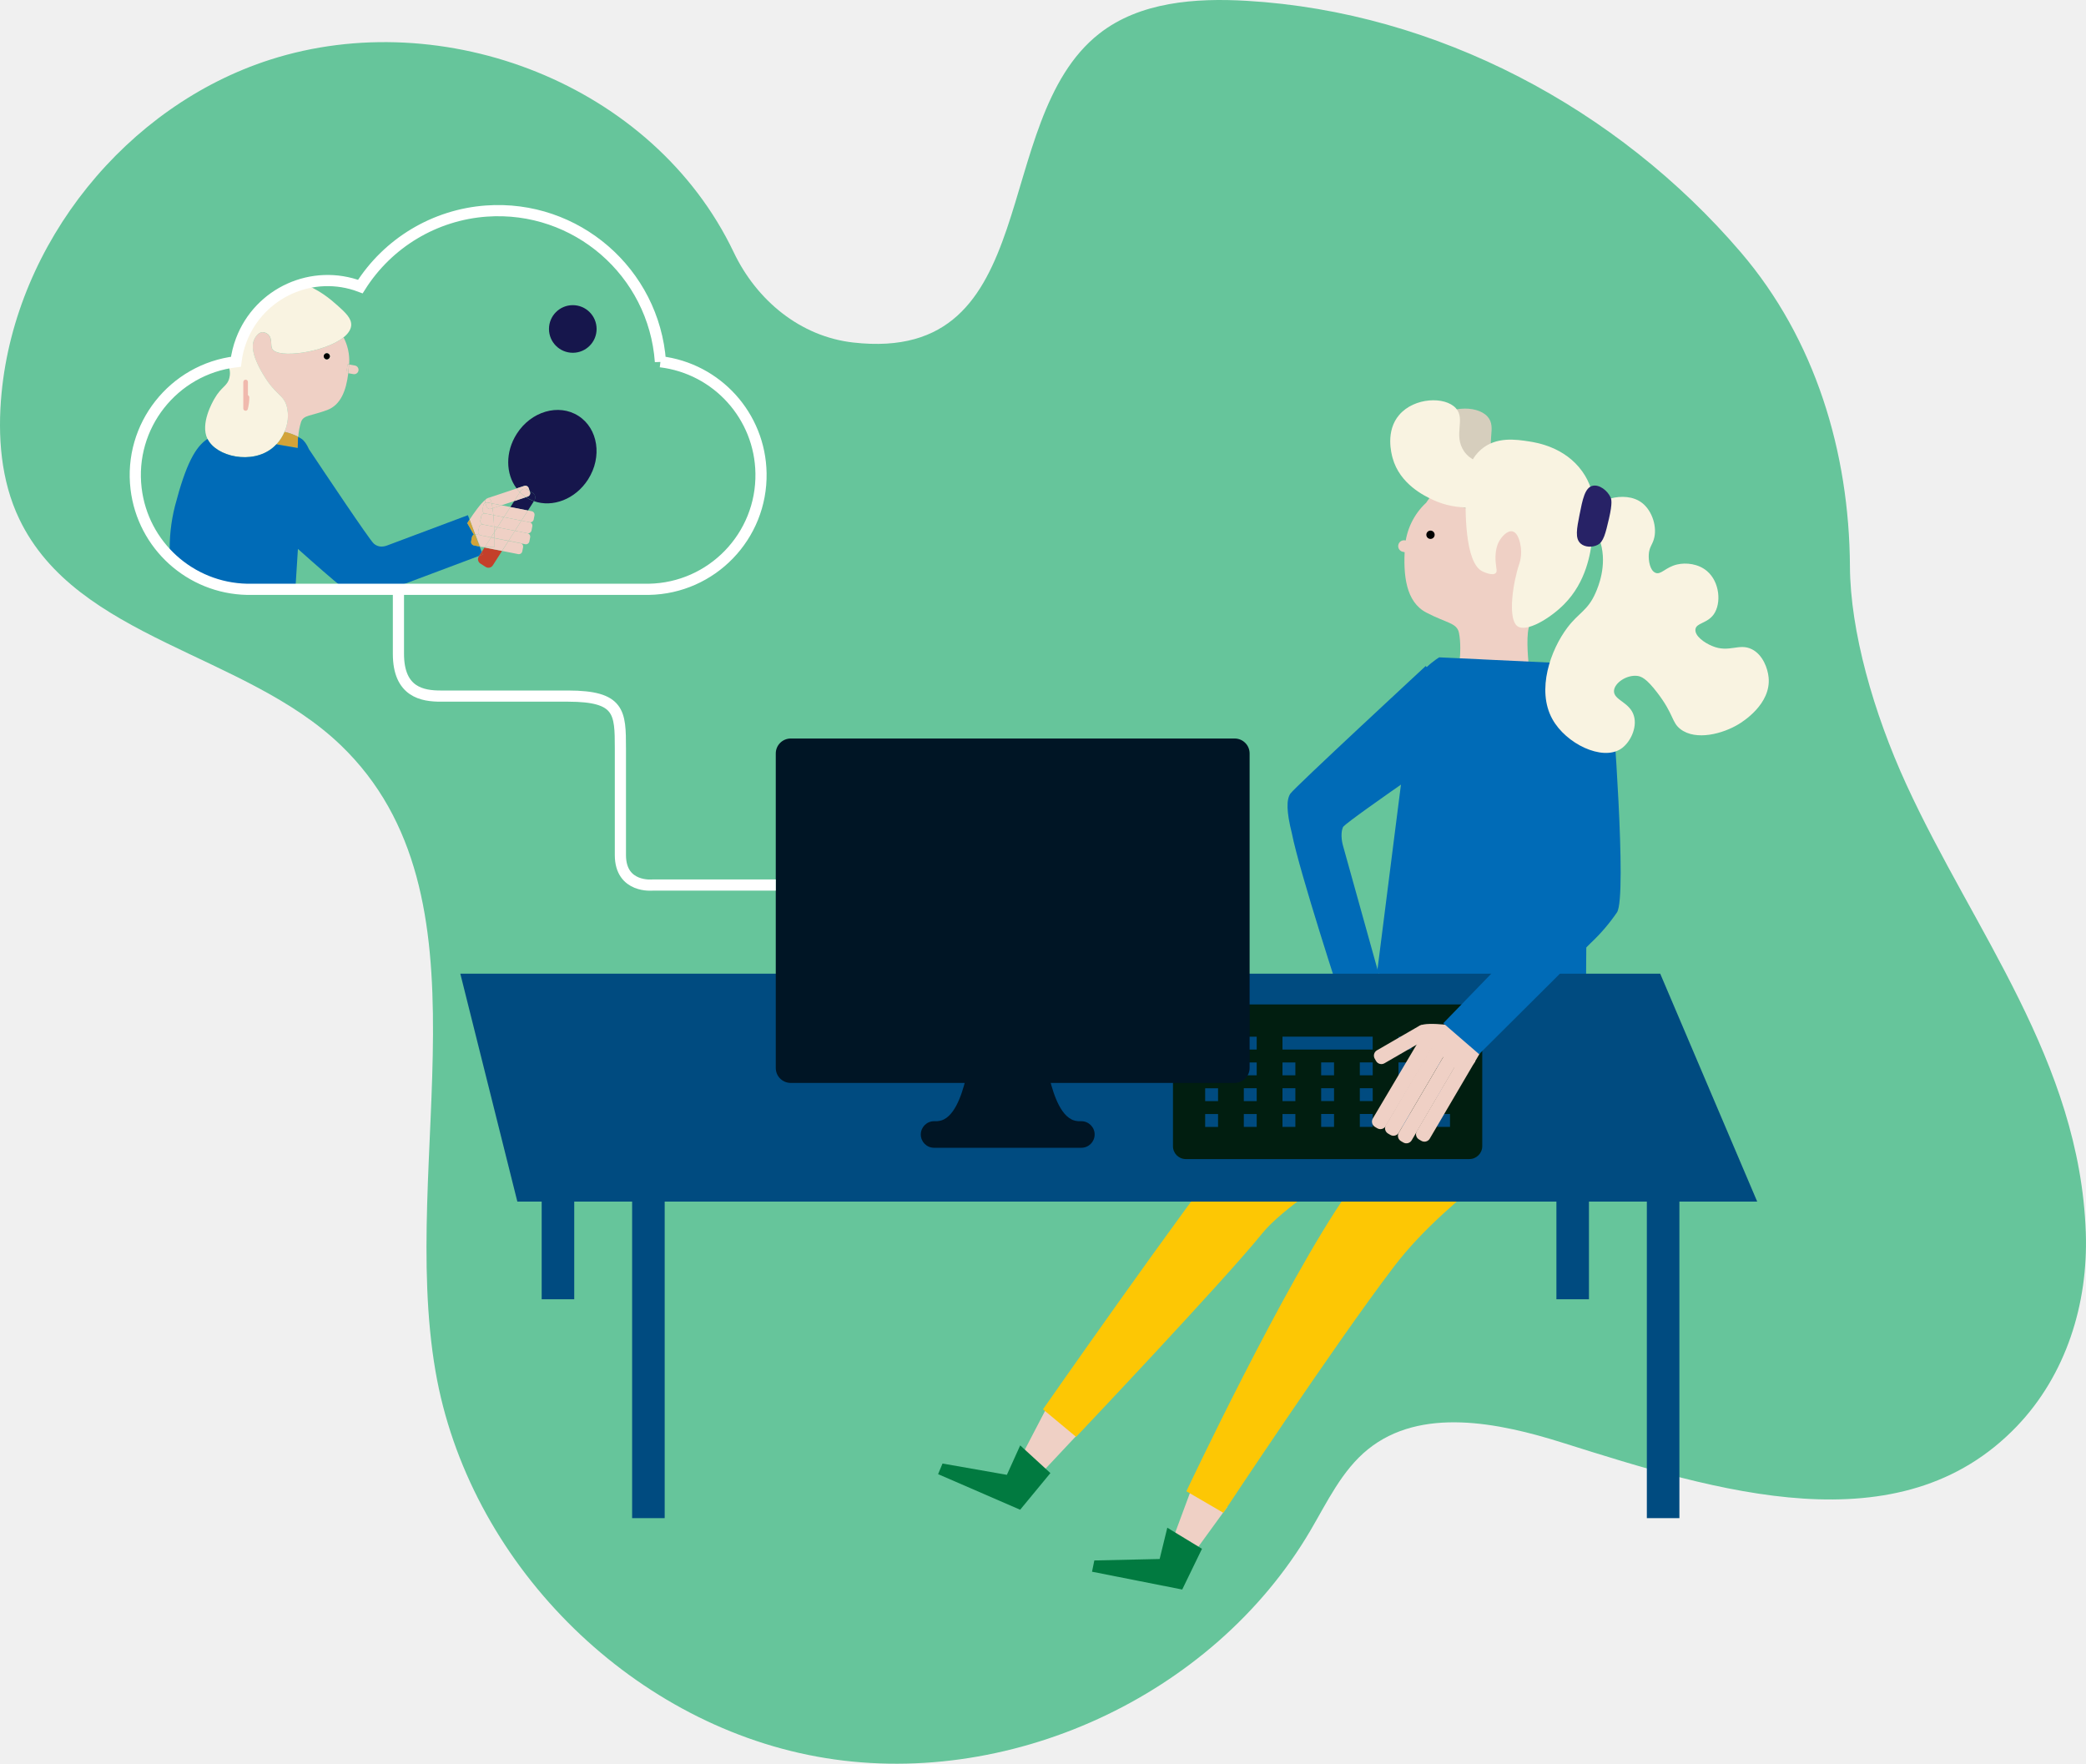
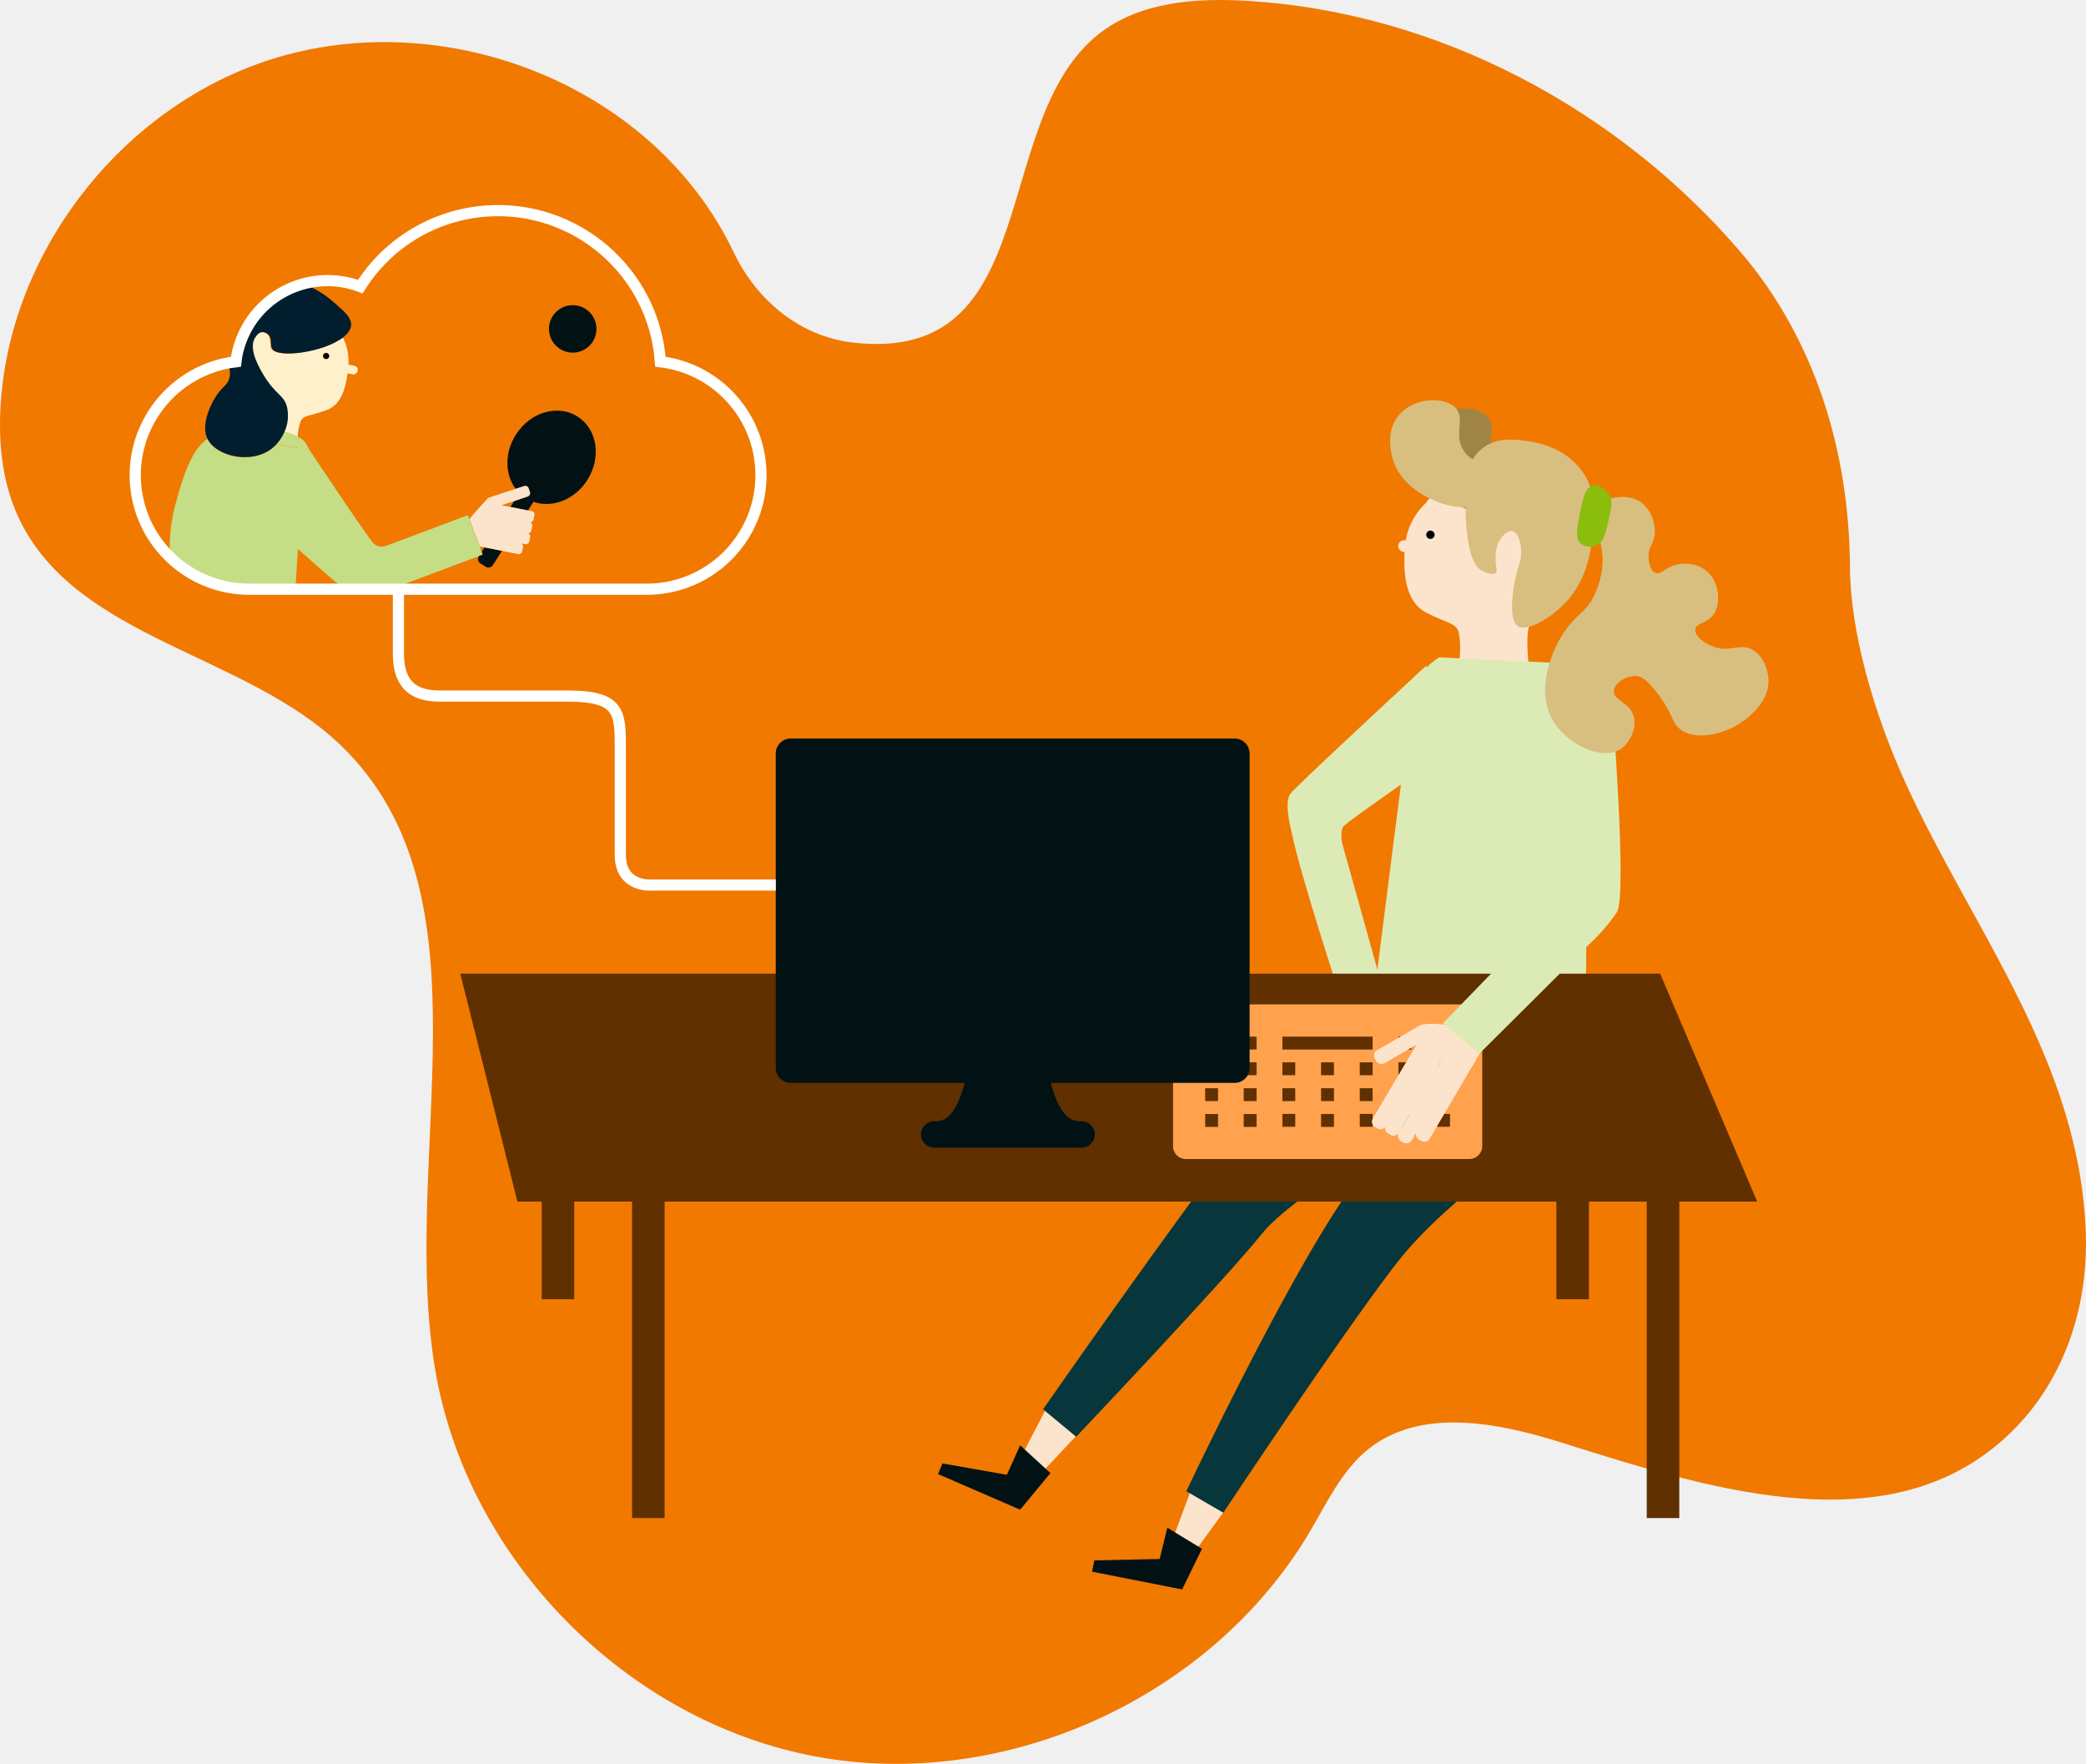
- <svg xmlns="http://www.w3.org/2000/svg" id="Layer_2" data-name="Layer 2" viewBox="0 0 1493.7 1262.87">
+ <svg xmlns="http://www.w3.org/2000/svg" id="Layer_2" viewBox="0 0 1493.75 1263">
  <defs>
-     <style>
-       .cls-1, .cls-2 {
-         fill: none;
-       }
- 
-       .cls-3 {
-         fill: #017a40;
-       }
- 
-       .cls-2 {
-         stroke: #fff;
-         stroke-miterlimit: 10;
-         stroke-width: 8px;
-       }
- 
-       .cls-4 {
-         fill: #f9f3e1;
-       }
- 
-       .cls-5 {
-         fill: #004b80;
-       }
- 
-       .cls-6 {
-         fill: #006bb7;
-       }
- 
-       .cls-7 {
-         fill: #fdc704;
-       }
- 
-       .cls-8 {
-         fill: #f0b9ad;
-       }
- 
-       .cls-9 {
-         fill: #272266;
-       }
- 
-       .cls-10 {
-         fill: #011e10;
-       }
- 
-       .cls-11 {
-         fill: #16164c;
-       }
- 
-       .cls-12 {
-         fill: #efd0c5;
-       }
- 
-       .cls-13 {
-         fill: #d6cebd;
-       }
- 
-       .cls-14 {
-         fill: #001525;
-       }
- 
-       .cls-15 {
-         fill: #c43f2a;
-       }
- 
-       .cls-16 {
-         fill: #d3a339;
-       }
- 
-       .cls-17 {
-         fill: #66c59b;
-       }
-     </style>
+     <style>.cls-1,.cls-2{fill:none;}.cls-3{fill:#001e2d;}.cls-2{stroke:#fff;stroke-miterlimit:10;stroke-width:8px;}.cls-4{fill:#d8bf80;}.cls-5{fill:#a08447;}.cls-6{fill:#fce4cc;}.cls-7{fill:#ffa14d;}.cls-8{fill:#dcebb6;}.cls-9{fill:#fff0cc;}.cls-10{fill:#f17900;}.cls-11{fill:#07373c;}.cls-12{fill:#c5de86;}.cls-13{fill:#603000;}.cls-14{fill:#8bbd0d;}.cls-15{fill:#021214;}</style>
  </defs>
-   <g id="Layer_1-2" data-name="Layer 1">
-     <g>
-       <path class="cls-17" d="M1324.67,405.62c-.47-81.97-24.86-162.72-78.18-225C1158.2,77.48,1028.82,8.61,892.9.6c-36.93-2.18-76.8.7-105.88,23.57-79.42,62.49-38.18,236.77-176.1,221.08-37.91-4.3-69.11-30.17-85.54-64.62C467.8,59.98,317.48,2.95,193.47,42.72,90.39,75.78,11.44,173.84,1.11,281.58c-2.92,30.57-.55,62.41,12.71,90.08,41.19,85.98,161.36,95.86,230.12,161.86,112.12,107.61,41.56,295.04,67.88,448.19,23.35,135.87,137.59,251.3,273.2,276.07,135.62,24.79,283.28-42.79,353.17-161.63,12.16-20.66,22.66-43.29,41.32-58.38,37.88-30.55,93.39-19.28,139.8-4.61,109.42,34.52,240.99,75.81,324.96-12,35.17-36.79,51.08-87.72,49.29-138.6-4.34-122.71-80.26-215.74-128.49-320.83-23.63-51.47-40.14-109.93-40.41-156.12" />
-       <polygon class="cls-12" points="878.86 1078.89 854.57 1112.35 840.83 1099.28 855.18 1060.59 878.86 1078.89" />
-       <polygon class="cls-3" points="860.69 1108.98 846.54 1138.15 781.96 1125.39 783.6 1117.32 830.37 1116.29 835.86 1093.88 860.69 1108.98" />
-       <polygon class="cls-12" points="771.89 1026.84 743.6 1057.01 731.6 1042.32 750.67 1005.73 771.89 1026.84" />
-       <polygon class="cls-3" points="752.15 1054.77 730.49 1081.01 671.73 1055.53 674.9 1047.93 720.99 1056.02 730.53 1034.94 752.15 1054.77" />
-       <path class="cls-7" d="M1056.48,779.89s-125.88,69.94-152.64,103.23-133.29,145.73-133.29,145.73l-23.7-19.74s97.66-140.1,141.81-196.23c44.15-56.13,143.43-147.46,143.43-147.46l76.01,96.56-51.63,17.91h.01Z" />
-       <path class="cls-7" d="M1143.7,755.91c-40.71,67.89-102.95,95.13-145.58,151.08-42.62,55.95-122.12,176.22-122.12,176.22l-26.47-15.43s70.51-149.49,115.41-213.71c44.9-64.22,92.98-155.88,92.98-155.88,0,0,126.53-10.21,85.78,57.7v.02Z" />
-       <path class="cls-12" d="M1021.22,359.96c-8.9,8.27-14.33,19.6-15.19,31.72-1.42,20.33.66,39.31,15.34,46.96,14.67,7.65,21.8,7.32,23.31,14.39s.79,16.66.79,16.66l-.8,8.39,49.97-2.37s-2.03-17.78,0-26.23,22.91-45.19,22.74-48.76,20.13-53.4-25.81-66.74c-45.94-13.34-70.34,25.98-70.34,25.98h-.01Z" />
-       <path class="cls-6" d="M1058.75,523.49l-37.83-46.63s-94.11,87.13-96.96,91.43-2.85,12.63,1.09,28.39c5.58,28.3,35.77,120.35,35.77,120.35l30.05-6.73-29.19-104.73s-2.46-8.03.09-13.56c5.79-6.37,96.98-68.52,96.98-68.52Z" />
-       <path class="cls-6" d="M1060.91,472.1l-30.33-1.42s-16.84,10.01-18.73,23.55c-1.89,13.53-25.81,202.4-25.81,202.4l149.26,59.75,1.81-244.05s-12.55-37.17-26.82-37.88l-49.37-2.33v-.02Z" />
-       <rect class="cls-5" x="1179.24" y="855.19" width="23.31" height="231.84" />
-       <rect class="cls-5" x="452.64" y="855.19" width="23.31" height="231.84" />
-       <rect class="cls-5" x="387.88" y="855.19" width="23.31" height="75.12" />
-       <rect class="cls-5" x="1114.48" y="855.19" width="23.31" height="75.12" />
-       <polygon class="cls-5" points="1258.26 860.37 370.45 860.37 329.61 697.18 1188.81 697.18 1258.26 860.37" />
-       <circle class="cls-11" cx="410.15" cy="235.55" r="17.05" />
-       <path class="cls-10" d="M849.15,829.92h203.01c5.09,0,9.22-4.13,9.22-9.22v-92.28c-.01-5.09-4.13-9.21-9.22-9.22h-203.01c-5.09,0-9.23,4.12-9.23,9.21h0v92.3c-.01,5.08,4.09,9.21,9.17,9.22h.06ZM955.25,806.87h-9.22v-9.22h9.22v9.22ZM955.25,788.41h-9.22v-9.22h9.22v9.22ZM955.25,769.95h-9.22v-9.22h9.22v9.22ZM982.94,806.86h-9.23v-9.22h9.23v9.22ZM982.94,788.4h-9.23v-9.22h9.23v9.22ZM982.94,769.94h-9.23v-9.22h9.23v9.22ZM1029.07,742.26h9.22v9.22h-9.22v-9.22ZM1029.07,760.72h9.22v9.22h-9.22v-9.22ZM1029.07,779.18h9.22v9.22h-9.22v-9.22ZM1029.07,797.64h9.22v9.22h-9.22v-9.22ZM1001.39,742.27h9.22v9.22h-9.22v-9.22ZM1001.39,760.73h9.22v9.22h-9.22v-9.22ZM1001.39,779.19h9.22v9.22h-9.22v-9.22ZM1001.39,797.65h9.22v9.22h-9.22v-9.22ZM918.33,742.28h64.6v9.22h-64.6v-9.22ZM918.33,760.74h9.23v9.22h-9.23v-9.22ZM918.33,779.2h9.23v9.22h-9.23v-9.22ZM918.33,797.66h9.23v9.22h-9.23v-9.22ZM890.65,742.29h9.22v9.22h-9.22v-9.22ZM890.65,760.75h9.22v9.22h-9.22v-9.22ZM890.65,779.21h9.22v9.22h-9.22v-9.22ZM890.65,797.67h9.22v9.22h-9.22v-9.22ZM862.97,742.3h9.22v9.22h-9.22v-9.22ZM862.97,760.76h9.22v9.22h-9.22v-9.22ZM862.97,779.22h9.22v9.22h-9.22v-9.22ZM862.97,797.68h9.22v9.22h-9.22v-9.22Z" />
-       <path class="cls-13" d="M1071.05,329.18c-8.11-11.84,1.36-23-5.96-30.97-7.77-8.51-29.67-7.77-40.49,4.77-10.09,11.66-5.6,27.94-4.77,30.95,5.18,18.73,22.87,27.08,28.58,29.79,18.55,8.76,35.89,5.25,50.02,2.38,10.96-2.21,27.73-7.34,27.39-11.9-.26-3.38-9.64-3.59-28.58-10.72-14.74-5.56-22.11-8.33-26.2-14.3h0Z" />
-       <path class="cls-12" d="M1012.88,388.21l-6.83-1.3c-2.27-.38-4.42,1.15-4.81,3.42-.37,2.22,1.08,4.33,3.28,4.78l6.83,1.3,1.53-8.2h0Z" />
-       <circle cx="1024.32" cy="382.9" r="2.98" />
-       <rect class="cls-12" x="997.56" y="777.17" width="78.5" height="10.72" rx="4.4" ry="4.4" transform="translate(-162.97 1280.39) rotate(-59.58)" />
-       <rect class="cls-12" x="984.63" y="778.36" width="78.5" height="10.72" rx="4.4" ry="4.4" transform="translate(-170.38 1269.82) rotate(-59.58)" />
-       <rect class="cls-12" x="975.38" y="772.93" width="78.5" height="10.72" rx="4.4" ry="4.4" transform="translate(-170.26 1259.17) rotate(-59.58)" />
-       <rect class="cls-12" x="966.16" y="768.27" width="78.49" height="10.72" rx="4.4" ry="4.4" transform="translate(-172.86 1243.77) rotate(-59.33)" />
-       <path class="cls-12" d="M1016.55,734.53c5.47-3.6,31.28.91,31.28.91l8.5,24.76-8.47,9.99s-36.77-32.04-31.3-35.66h-.01Z" />
-       <path class="cls-6" d="M1102.98,537.42l51.35-34.8s11.06,139.05,3.54,150.64c-5.39,7.9-11.62,15.19-18.59,21.75l-80.17,79.8-25.62-22.15s66.05-67.93,58.45-61.18c-7.6,6.75,22.5-20.84,27.2-32.52s-16.16-101.53-16.16-101.53h0Z" />
-       <rect class="cls-12" x="981.93" y="742.58" width="43.75" height="10.72" rx="4.4" ry="4.4" transform="translate(-239.56 602.76) rotate(-30.03)" />
-       <path class="cls-4" d="M1048.42,323.22c-8.11-11.84,1.3-23-5.96-30.97-7.77-8.51-29.67-7.77-40.49,4.77-10.09,11.66-5.6,27.94-4.77,30.97,5.18,18.73,22.87,27.08,28.58,29.79,18.53,8.76,35.89,5.25,50.02,2.38,10.96-2.21,27.73-7.34,27.39-11.9-.26-3.38-9.64-3.59-28.58-10.72-14.74-5.57-22.11-8.34-26.2-14.31h0Z" />
-       <path class="cls-4" d="M1049.62,350.61c-.14-2.69-.7-18.53,10.71-28.58,10.91-9.61,25.28-7.38,34.54-5.96,5.28.82,25.59,3.95,38.1,21.44,11.49,16.03,9.07,33.96,7.15,48.83-1.3,9.49-3.99,30.13-20.24,46.45-10,10.04-26.95,20.28-33.35,15.54-7.3-5.49-2.85-32.16,1.19-44.04,1.46-4.2,1.87-8.7,1.19-13.09-.27-1.74-1.58-9.79-5.96-10.72-3.72-.79-7.77,4-9.52,7.15-3.24,5.84-2.59,13.41-2.38,15.54.35,3.98,1.2,5.92,0,7.14-2.21,2.24-8.59-.75-9.53-1.19-12.85-6.18-12.37-44.71-11.9-58.49v-.02Z" />
-       <path class="cls-4" d="M1137.74,368.47c2.77-9.87,25.59-18.07,38.12-8.34,7.42,5.78,11.01,17.68,8.33,26.2-1.2,3.89-3.28,5.7-3.57,10.72-.25,4.3.78,11.4,4.77,13.09s7.15-4,15.54-5.96c6.48-1.5,15.23-.53,21.44,4.77,9.07,7.77,10.36,23,4.75,30.97-4.68,6.58-12.55,6.01-13.09,10.72s6.29,9.56,11.92,11.9c12.29,5.18,19.31-2.33,28.57,2.38,7.9,4.02,11.31,13.79,11.92,20.24,1.8,19.14-18.86,31.77-21.44,33.35-11.24,6.86-30.57,12.1-41.69,3.57-6.48-5.01-4.53-10.36-16.67-26.2-7.68-10.02-11.31-11.55-14.25-11.92-7.53-.91-16.4,5-16.68,10.72-.32,6.7,11.36,8,14.25,17.86,2.59,8.59-2.77,19.52-9.53,23.82-13.33,8.47-39-3.7-48.83-21.44-11.66-20.98-1.13-49.81,10.72-65.5,8.25-10.93,14.66-12.16,20.24-25.01,1.71-3.95,8.33-19.17,3.57-35.73-3.51-12.01-10.01-14.42-8.38-20.24v.03Z" />
-       <path class="cls-9" d="M1152.16,371.2c2.59-11.24,1.62-13.87,1.19-14.88-2.23-5.12-8.24-9.6-12.95-8.47-5.53,1.3-7.21,9.83-9.39,20.89-1.93,9.79-3.33,16.84.84,20.48,3.13,2.75,8.56,2.82,12.23.88,4.12-2.19,5.5-7.8,8.08-18.9h0Z" />
-       <path class="cls-14" d="M884.1,528.8h-317.9c-5.9,0-10.69,4.78-10.7,10.69v225.22c0,5.9,4.79,10.69,10.7,10.69h317.9c5.9,0,10.69-4.78,10.7-10.69v-225.22c0-5.9-4.79-10.69-10.7-10.69ZM774.32,802.82h-2.03l-1.04-.13c-11.2-1.1-16.76-18.81-19.53-29.79h-60.28c-2.77,10.98-8.33,28.69-19.53,29.79l-1.02.13h-2.05c-5.25,0-9.5,4.27-9.5,9.52s4.25,9.49,9.5,9.5h105.47c5.25,0,9.51-4.25,9.52-9.5s-4.25-9.51-9.5-9.52h-.01Z" />
-       <path class="cls-2" d="M555.5,633.71h-88.06s-23.2,2.53-23.2-21.47v-76.42c0-25.83-.3-37.33-37.4-37.4h-91.29c-12.73,0-30.25-2.56-30.25-30.25v-46.19" />
-       <polygon class="cls-1" points="345.01 391.64 344.27 391.61 344.18 391.47 343.48 391.33 344.94 395.18 346.96 392.02 345.01 391.64" />
-       <polygon class="cls-1" points="368.2 358.76 359.09 361.79 365.46 363.04 368.2 358.76" />
-       <path class="cls-1" d="M472.91,257.37c-4.63-64.22-60.45-112.53-124.67-107.9-36.95,2.67-70.44,22.74-90.21,54.07-13.97-5.33-29.35-5.74-43.59-1.17,13.43,3.98,23.19,12.73,26.9,16.07,5.88,5.29,10.57,9.5,10.06,14.74-.3,3.08-2.33,5.92-5.5,8.43,2.97,5.69,4.36,12.08,4.03,18.49l-.07.89,4.16.73c1.7.27,2.87,1.87,2.6,3.57s-1.87,2.87-3.57,2.6c-.04,0-.09-.01-.13-.02l-3.65-.63c-1.48,12.29-5.37,22.72-15.13,26.4-11.61,4.33-16.89,3.42-18.7,8.55-1.07,3.45-1.74,7.02-2,10.62.8.41,1.58.87,2.33,1.36,2.08,1.36,3.86,3.98,5.38,7.44,9.56,14.3,43.3,64.89,46.45,67.63,2.2,1.92,5.3,2.96,9.58,1.35l57.81-21.69,1.18,3.13c2.63-4.01,7.88-11.65,11.59-14.44.3-.42.73-.73,1.22-.89l20.9-6.96c-7.82-10.34-8.21-26.06.09-39.03,10.29-16.12,30.08-21.89,44.18-12.88s17.2,29.39,6.9,45.51c-9.04,14.17-25.41,20.33-38.83,15.51l-4.28,6.7,2.75.54c1.35.27,2.23,1.58,1.97,2.94l-.58,2.98c-.27,1.35-1.58,2.23-2.94,1.97,1.35.27,2.23,1.57,1.97,2.93l-.58,2.98c-.27,1.35-1.58,2.23-2.94,1.97,1.35.27,2.23,1.57,1.97,2.93l-.58,2.98c-.27,1.35-1.58,2.23-2.94,1.97l-2.82-.55c.96.52,1.48,1.6,1.28,2.67l-.58,2.98c-.27,1.35-1.58,2.23-2.94,1.97l-11.54-2.28-6.6,10.34c-1.11,1.71-3.4,2.2-5.11,1.1l-3.79-2.43c-1.71-1.11-2.2-3.39-1.1-5.1l.25-.41-59.48,22.33h180.93c45.16-.71,81.19-37.89,80.48-83.05-.64-40.93-31.45-75.08-72.1-79.92v-.02Z" />
-       <path class="cls-1" d="M211.59,420.33h33.3c-6.12-4.77-18.86-15.95-31.58-27.29-.38,6.13-1.08,16.69-1.73,27.29h0Z" />
-       <path class="cls-1" d="M125.35,362.24c7.91-30.22,14.69-42.39,23.27-47.98,0,0,0-.09-.08-.14-5.11-10.71,3.5-25.88,4.97-28.46,5.17-9.1,9.32-8.92,10.81-15.18,1.1-4.63-.3-8.34-2.46-11.92-44.19,9.19-72.57,52.46-63.39,96.65,3.33,16,11.37,30.64,23.1,42.02-.43-11.78.84-23.57,3.77-34.99h.01Z" />
-       <path class="cls-12" d="M194.87,249.77c-1.42-2.58.41-7.55-3.04-10.45-1.17-1.01-2.69-1.53-4.23-1.44-3.05.34-4.84,3.73-5.39,4.76-4.16,7.89,3.51,20.99,6.35,25.72,8.8,14.77,14.41,14.06,16.78,22.68,1.48,6.07.89,12.46-1.68,18.16,3.44.75,6.77,1.95,9.9,3.57.26-3.61.93-7.17,2-10.62,1.79-5.13,7.07-4.21,18.7-8.55,9.77-3.64,13.65-14.08,15.13-26.4l-1.48-.25,1.1-6.16.97.16.07-.89c.33-6.41-1.06-12.8-4.03-18.49-13.52,10.75-47.14,15.52-51.14,8.19h-.01ZM231.86,254.71c.22-1.19,1.37-1.98,2.56-1.76s1.98,1.37,1.76,2.56c-.22,1.17-1.32,1.96-2.5,1.77-1.2-.19-2.02-1.31-1.84-2.51v-.06h.02Z" />
-       <path class="cls-12" d="M252.99,267.87c1.69.34,3.34-.76,3.68-2.45s-.76-3.34-2.45-3.68c-.04,0-.09-.02-.13-.02l-4.16-.73c-.12,2.12-.31,4.21-.55,6.25l3.61.63Z" />
-       <path class="cls-12" d="M247.85,266.99l1.48.25c.24-2.03.43-4.12.55-6.25l-.97-.16-1.07,6.16h.01Z" />
-       <path d="M233.68,257.29c1.2.19,2.32-.64,2.51-1.84.19-1.2-.64-2.32-1.84-2.51-1.18-.18-2.28.6-2.5,1.77-.22,1.19.57,2.34,1.76,2.56h.06v.02Z" />
-       <path class="cls-16" d="M197.94,318.12l15.31,2.64.19-6.3s0-.65.12-1.68c-3.13-1.62-6.46-2.82-9.9-3.57-1.39,3.28-3.32,6.29-5.72,8.92h0Z" />
-       <path class="cls-4" d="M241.34,218.45c-3.72-3.3-13.47-12.1-26.9-16.07-24.64,7.83-42.44,29.33-45.53,54.99-.81.1-1.61.23-2.41.35-1.58.23-3.13.51-4.69.82,2.2,3.59,3.57,7.29,2.46,11.92-1.5,6.26-5.64,6.08-10.81,15.18-1.47,2.58-10.09,17.75-4.97,28.46,0,0,.05.1.08.14,6.3,12.82,31.98,18.57,46.72,6.35.94-.77,1.83-1.6,2.65-2.49,2.42-2.62,4.36-5.64,5.76-8.92,2.57-5.7,3.17-12.09,1.68-18.16-2.38-8.62-7.95-7.91-16.78-22.68-2.84-4.73-10.5-17.83-6.35-25.72.55-1.03,2.34-4.4,5.39-4.76,1.54-.09,3.06.43,4.23,1.44,3.44,2.9,1.62,7.86,3.04,10.45,4,7.33,37.63,2.55,51.06-8.16,3.15-2.51,5.18-5.35,5.5-8.43.44-5.26-4.25-9.45-10.13-14.74v.03Z" />
-       <path class="cls-12" d="M340.92,382.63l2.83.56c-.97-.51-1.49-1.6-1.29-2.67l.59-2.98c.27-1.35,1.57-2.23,2.93-1.97-1.35-.27-2.23-1.58-1.97-2.94l.59-2.98c.27-1.35,1.58-2.22,2.93-1.97-1.35-.27-2.22-1.58-1.97-2.93l.59-2.98c.15-.79.68-1.46,1.42-1.78l-.05-.16c-.25-.77-.12-1.61.36-2.27-3.72,2.79-8.96,10.43-11.59,14.44l3.97,10.6c.22-.03.44-.02.66.02h0Z" />
-       <polygon class="cls-12" points="344.27 391.61 345.01 391.64 344.18 391.47 344.27 391.61" />
-       <path class="cls-12" d="M352.1,360.41l7,1.37,9.11-2.97,4.06-6.36c-.83-.84-1.6-1.74-2.31-2.69l-20.9,6.96c-.49.16-.92.47-1.22.89.54-.45,1.15-.79,1.81-1,1.04-.33,1.84,1.21,2.45,3.79h0Z" />
-       <path class="cls-12" d="M347.52,359.83l.05.16c.47-.22,1-.28,1.51-.19l3.07.6c-.62-2.58-1.41-4.12-2.45-3.85-.66.22-1.28.56-1.81,1-.48.65-.62,1.5-.36,2.27h-.01Z" />
-       <path class="cls-11" d="M376.6,355.97l-8.4,2.85-2.74,4.28,12.55,2.47,4.28-6.7c-1.88-.68-3.68-1.56-5.37-2.63l-.32-.27Z" />
-       <path class="cls-15" d="M344.94,395.19l.7,1.88-2.52.93-.25.41c-1.1,1.71-.61,3.99,1.1,5.1l3.79,2.43c1.72,1.1,4,.61,5.11-1.1l6.6-10.34-12.55-2.47-1.99,3.16h0Z" />
-       <path class="cls-12" d="M372.26,352.4l-4.06,6.41,8.4-2.79c-1.57-1.05-3.03-2.26-4.34-3.62Z" />
-       <path class="cls-11" d="M378.57,349.48l.69,2.08,2.32,1.48c1.7,1.12,2.19,3.4,1.1,5.11l-.43.66c13.42,4.82,29.78-1.34,38.83-15.51,10.31-16.12,7.22-36.49-6.9-45.51-14.11-9.02-33.89-3.3-44.18,12.88-8.29,12.98-7.91,28.7-.09,39.03l5.5-1.81c1.31-.43,2.72.28,3.16,1.58h0Z" />
-       <path class="cls-12" d="M372.26,352.4l.43-.66c1.11-1.71,3.39-2.2,5.1-1.1l1.47.93-.69-2.08c-.44-1.3-1.85-2.01-3.16-1.58l-5.5,1.81c.72.94,1.5,1.84,2.34,2.67h.01Z" />
-       <path class="cls-11" d="M381.62,353.04l-2.32-1.48.26.8c.43,1.31-.28,2.72-1.58,3.16l-1.34.45.32.22c1.69,1.07,3.49,1.95,5.37,2.63l.43-.66c1.09-1.73.58-4.01-1.13-5.11h-.01Z" />
-       <path class="cls-12" d="M377.94,355.52c1.3-.44,2.01-1.85,1.58-3.16l-.26-.8-1.47-.93c-1.71-1.1-4-.61-5.1,1.1l-.43.66c1.32,1.34,2.78,2.53,4.34,3.56l1.34-.43h0Z" />
-       <polygon class="cls-12" points="346.96 392.02 347.17 391.68 345.01 391.64 346.96 392.02" />
-       <path class="cls-12" d="M359.51,394.48l11.54,2.28c1.35.26,2.67-.62,2.94-1.97l.58-2.98c.21-1.07-.31-2.16-1.28-2.67l-9.21-1.81-4.58,7.16h0Z" />
-       <polygon class="cls-12" points="342.27 388.12 343.48 391.33 344.18 391.47 342.27 388.12" />
-       <path class="cls-12" d="M344.22,391.47l.84.16h2.2l4.4-6.83-7.16-1.41c-.24-.05-.47-.13-.68-.25l-2.83-.56c-.22-.03-.44-.03-.66,0l2.07,5.5,1.83,3.39h-.01Z" />
-       <path class="cls-12" d="M354.05,385.34c.05,3.83,0,6.47,0,6.47l-6.92-.13-.21.33,12.55,2.47,4.58-7.16-10-1.98h0Z" />
-       <path class="cls-12" d="M347.17,391.68l6.95.13v-6.47l-2.52-.49-4.43,6.83h0Z" />
-       <path class="cls-12" d="M353.81,377.12c.07,1.35.11,2.67.14,3.94l2.2-3.48-2.34-.46h0Z" />
-       <path class="cls-12" d="M364.15,387.21l8.45,1.66c.24.05.48.14.69.26l2.82.55c1.35.26,2.67-.62,2.94-1.97l.58-2.98c.26-1.35-.62-2.66-1.97-2.93l-8.93-1.76-4.58,7.16h0Z" />
-       <path class="cls-12" d="M353.96,381.06c0-1.26-.08-2.58-.14-3.94l-7.89-1.55c-1.35-.26-2.66.62-2.93,1.97l-.59,2.98c-.2,1.08.32,2.16,1.29,2.67l7.91,1.55,2.35-3.68h0Z" />
-       <path class="cls-12" d="M353.96,381.06c0,1.48.08,2.89.09,4.17l10.11,1.99,4.58-7.16-12.55-2.47-2.22,3.48h0Z" />
-       <path class="cls-12" d="M353.96,381.06l-2.35,3.68,2.44.48c-.01-1.28-.04-2.68-.09-4.17h0Z" />
-       <path class="cls-12" d="M364.15,387.21l-.07.11,9.21,1.81c-.22-.12-.45-.21-.69-.26l-8.45-1.66h0Z" />
-       <path class="cls-12" d="M351.54,384.85l.07-.11-7.91-1.55c.21.12.44.21.68.25l7.16,1.41h0Z" />
-       <path class="cls-12" d="M354.05,385.34l10.03,1.98.07-.11-10.11-2s.01.09.01.13h0Z" />
-       <path class="cls-12" d="M351.6,384.74l-.07.11,2.52.49v-.12l-2.45-.48h0Z" />
-       <path class="cls-12" d="M368.73,380.05l8.93,1.76c1.35.26,2.67-.62,2.94-1.97l.58-2.98c.26-1.35-.62-2.66-1.97-2.93l-5.84-1.15-4.64,7.27h0Z" />
-       <path class="cls-12" d="M353.81,377.12l2.36.46,4.64-7.27-7.52-1.47c.23,2.67.41,5.52.52,8.28Z" />
-       <path class="cls-12" d="M353.3,368.84l-5.77-1.15c-1.35-.26-2.65.62-2.93,1.97l-.59,2.98c-.26,1.35.62,2.67,1.97,2.94l7.89,1.55c-.15-2.76-.33-5.61-.56-8.28h-.01Z" />
-       <polygon class="cls-12" points="368.73 380.05 373.37 372.78 360.82 370.31 356.18 377.58 368.73 380.05" />
-       <path class="cls-12" d="M379.21,373.94c1.35.26,2.67-.62,2.94-1.97l.58-2.98c.26-1.35-.62-2.67-1.97-2.94l-2.75-.54-4.64,7.27,5.84,1.15h0Z" />
-       <path class="cls-12" d="M353.3,368.84l7.52,1.47,4.64-7.27-6.37-1.25-6.36,2.12c.22,1.51.41,3.18.56,4.93h0Z" />
-       <path class="cls-12" d="M352.73,363.91l-1.15.38c-1.31.42-2.71-.28-3.16-1.58l-.9-2.72c-.74.33-1.27.99-1.42,1.78l-.59,2.98c-.26,1.35.62,2.65,1.97,2.93l5.82,1.15c-.15-1.75-.34-3.42-.56-4.93h-.01Z" />
-       <path class="cls-12" d="M359.09,361.79l-7-1.37c.24,1.02.45,2.2.64,3.5l6.36-2.12h0Z" />
-       <path class="cls-12" d="M351.58,364.32l1.15-.38c-.19-1.3-.4-2.47-.64-3.5l-3.07-.6c-.51-.09-1.04-.03-1.51.19l.9,2.72c.44,1.3,1.85,2.01,3.16,1.58h.01Z" />
-       <polygon class="cls-12" points="360.82 370.31 373.37 372.78 378.01 365.51 365.46 363.04 360.82 370.31" />
-       <path class="cls-6" d="M343.48,391.33l-4.17-.81c-1.35-.27-2.23-1.58-1.97-2.94l.59-2.98c.15-.77.66-1.41,1.36-1.75l-4.7-8.29s.62-1.01,1.63-2.55l-1.18-3.13-57.81,21.69c-4.28,1.61-7.38.57-9.58-1.35-3.15-2.76-36.89-53.29-46.45-67.63-1.52-3.45-3.3-6.07-5.38-7.44-.75-.49-1.53-.95-2.33-1.36-.09,1.03-.12,1.68-.12,1.68l-.19,6.3-15.27-2.64c-.81.89-1.68,1.72-2.61,2.49-14.74,12.22-40.42,6.48-46.72-6.35-8.58,5.59-15.4,17.75-23.27,47.98-2.91,11.42-4.17,23.21-3.72,34.99,14.87,14.47,34.7,22.73,55.44,23.1h34.57c.68-10.6,1.34-21.16,1.73-27.29,12.71,11.34,25.46,22.51,31.58,27.29h38.75l59.44-22.32,1.81-2.82-1.45-3.86h.02Z" />
-       <path class="cls-16" d="M339.31,382.85c.28-.14.59-.22.9-.24l-3.97-10.59c-1.01,1.54-1.63,2.55-1.63,2.55l4.7,8.28Z" />
-       <polygon class="cls-15" points="344.94 395.18 343.12 398 345.64 397.07 344.94 395.18" />
-       <path class="cls-16" d="M339.31,382.85c-.7.34-1.21.98-1.36,1.75l-.59,2.98c-.26,1.35.62,2.67,1.97,2.94l4.17.81-1.21-3.21-2.97-5.27h-.01Z" />
-       <path class="cls-16" d="M340.21,382.61c-.31.02-.62.1-.9.24l2.97,5.27-2.07-5.51h0Z" />
-       <path class="cls-2" d="M472.91,259.02c-4.63-64.22-60.45-112.53-124.67-107.9-36.95,2.67-70.44,22.74-90.21,54.07-34.15-12.95-72.34,4.25-85.28,38.4-1.88,4.97-3.16,10.15-3.81,15.43-44.84,5.36-76.85,46.06-71.49,90.9,4.84,40.51,38.8,71.25,79.6,72.05h287.5c45.16-.76,81.15-37.99,80.38-83.15-.69-40.86-31.44-74.94-72.02-79.81h0Z" />
-       <path class="cls-8" d="M174.21,273.5v18.99c0,.91.76,1.64,1.67,1.63.73,0,1.36-.49,1.56-1.19.71-2.76,1.08-5.59,1.1-8.44,0-.91-.74-1.65-1.65-1.65s-1.65.74-1.65,1.65c-.02,2.55-.36,5.09-1,7.56l3.3.44v-18.99c0-.91-.74-1.65-1.65-1.65s-1.65.74-1.65,1.65h-.03Z" />
-     </g>
+   <g id="Layer_2-2">
+     <path class="cls-10" d="M1324.71,405.61c-.5-82-24.9-162.7-78.2-225C1158.21,77.51,1028.81,8.61,892.91.61c-36.9-2.2-76.8.7-105.9,23.6-79.4,62.5-38.2,236.8-176.1,221.1-37.9-4.3-69.1-30.2-85.5-64.6C467.81,60.01,317.51,2.91,193.51,42.71,90.41,75.81,11.41,173.81,1.11,281.61c-2.9,30.6-.6,62.4,12.7,90.1,41.2,86,161.4,95.9,230.1,161.9,112.1,107.6,41.6,295,67.9,448.2,23.4,135.9,137.6,251.3,273.2,276.1s283.3-42.8,353.2-161.6c12.2-20.7,22.7-43.3,41.3-58.4,37.9-30.5,93.4-19.3,139.8-4.6,109.4,34.5,241,75.8,325-12,35.2-36.8,51.1-87.7,49.3-138.6-4.3-122.7-80.3-215.7-128.5-320.8-23.7-51.6-40.2-110.1-40.4-156.3" />
+     <polygon class="cls-6" points="878.91 1078.91 854.61 1112.31 840.81 1099.31 855.21 1060.61 878.91 1078.91" />
+     <polygon class="cls-15" points="860.71 1109.01 846.51 1138.11 782.01 1125.41 783.61 1117.31 830.41 1116.31 835.91 1093.91 860.71 1109.01" />
+     <polygon class="cls-6" points="771.91 1026.81 743.61 1057.01 731.61 1042.31 750.71 1005.71 771.91 1026.81" />
+     <polygon class="cls-15" points="752.21 1054.81 730.51 1081.01 671.71 1055.51 674.91 1047.91 721.01 1056.01 730.51 1034.91 752.21 1054.81" />
+     <path class="cls-11" d="M1056.51,779.91s-125.9,69.9-152.6,103.2-133.3,145.7-133.3,145.7l-23.7-19.7s97.7-140.1,141.8-196.2c44.2-56.1,143.4-147.5,143.4-147.5l76,96.6-51.6,17.9h0Z" />
+     <path class="cls-11" d="M1143.71,755.91c-40.7,67.9-102.9,95.1-145.6,151.1-42.6,56-122.1,176.2-122.1,176.2l-26.5-15.4s70.5-149.5,115.4-213.7,93-155.9,93-155.9c0,0,126.5-10.2,85.8,57.7h0Z" />
+     <path class="cls-6" d="M1021.21,360.01c-8.9,8.3-14.3,19.6-15.2,31.7-1.4,20.3.7,39.3,15.3,47,14.7,7.6,21.8,7.3,23.3,14.4s.8,16.7.8,16.7l-.8,8.4,50-2.4s-2-17.8,0-26.2,22.9-45.2,22.7-48.8,20.1-53.4-25.8-66.7c-45.9-13.5-70.3,25.9-70.3,25.9h0Z" />
+     <path class="cls-8" d="M1058.81,523.51l-37.8-46.6s-94.1,87.1-97,91.4-2.8,12.6,1.1,28.4c5.5,28.3,35.7,120.3,35.7,120.3l30-6.7-29.2-104.7s-2.5-8,.1-13.6c5.9-6.4,97.1-68.5,97.1-68.5Z" />
+     <path class="cls-8" d="M1060.91,472.11l-30.3-1.4s-16.8,10-18.7,23.5c-1.9,13.6-25.9,202.4-25.9,202.4l149.3,59.8,1.8-244s-12.6-37.2-26.8-37.9l-49.4-2.4h0Z" />
+     <rect class="cls-13" x="1179.21" y="855.21" width="23.3" height="231.8" />
+     <rect class="cls-13" x="452.61" y="855.21" width="23.3" height="231.8" />
+     <rect class="cls-13" x="387.91" y="855.21" width="23.3" height="75.1" />
+     <rect class="cls-13" x="1114.51" y="855.21" width="23.3" height="75.1" />
+     <polygon class="cls-13" points="1258.31 860.41 370.51 860.41 329.61 697.21 1188.81 697.21 1258.31 860.41" />
+     <circle class="cls-15" cx="410.11" cy="235.51" r="17" />
+     <path class="cls-7" d="M849.21,829.91h203c5.1,0,9.2-4.1,9.2-9.2v-92.3c0-5.1-4.1-9.2-9.2-9.2h-203c-5.1,0-9.2,4.1-9.2,9.2h0v92.3c-.1,5.1,4,9.2,9.2,9.2h0ZM955.21,806.91h-9.2v-9.2h9.2v9.2ZM955.21,788.41h-9.2v-9.2h9.2v9.2ZM955.21,769.91h-9.2v-9.2h9.2v9.2ZM982.91,806.81h-9.2v-9.2h9.2v9.2ZM982.91,788.41h-9.2v-9.2h9.2v9.2ZM982.91,769.91h-9.2v-9.2h9.2v9.2ZM1029.11,742.21h9.2v9.2h-9.2v-9.2ZM1029.11,760.71h9.2v9.2h-9.2v-9.2ZM1029.11,779.21h9.2v9.2h-9.2v-9.2ZM1029.11,797.61h9.2v9.2h-9.2v-9.2ZM1001.41,742.31h9.2v9.2h-9.2v-9.2ZM1001.41,760.71h9.2v9.2h-9.2v-9.2ZM1001.41,779.21h9.2v9.2h-9.2v-9.2ZM1001.41,797.61h9.2v9.2h-9.2v-9.2ZM918.31,742.31h64.6v9.2h-64.6v-9.2ZM918.31,760.71h9.2v9.2h-9.2v-9.2ZM918.31,779.21h9.2v9.2h-9.2v-9.2ZM918.31,797.61h9.2v9.2h-9.2v-9.2ZM890.61,742.31h9.2v9.2h-9.2v-9.2ZM890.61,760.71h9.2v9.2h-9.2v-9.2ZM890.61,779.21h9.2v9.2h-9.2v-9.2ZM890.61,797.71h9.2v9.2h-9.2v-9.2ZM863.01,742.31h9.2v9.2h-9.2v-9.2ZM863.01,760.71h9.2v9.2h-9.2v-9.2ZM863.01,779.21h9.2v9.2h-9.2v-9.2ZM863.01,797.71h9.2v9.2h-9.2v-9.2Z" />
+     <path class="cls-5" d="M1071.11,329.21c-8.1-11.8,1.4-23-6-31-7.8-8.5-29.7-7.8-40.5,4.8-10.1,11.7-5.6,27.9-4.8,31,5.2,18.7,22.9,27.1,28.6,29.8,18.6,8.8,35.9,5.2,50,2.4,11-2.2,27.7-7.3,27.4-11.9-.3-3.4-9.6-3.6-28.6-10.7-14.7-5.7-22.1-8.5-26.1-14.4h0Z" />
+     <path class="cls-6" d="M1012.91,388.21l-6.8-1.3c-2.3-.4-4.4,1.1-4.8,3.4-.4,2.2,1.1,4.3,3.3,4.8l6.8,1.3,1.5-8.2h0Z" />
+     <circle cx="1024.31" cy="382.91" r="3" />
+     <path class="cls-6" d="M1014.51,809.91l35.3-60.1c1.2-2.1,3.9-2.8,6-1.6l1.7,1c2.1,1.2,2.8,3.9,1.6,6l-35.3,60.1c-1.2,2.1-3.9,2.8-6,1.6l-1.7-1c-2.1-1.2-2.8-3.9-1.6-6Z" />
+     <path class="cls-6" d="M1001.61,811.11l35.3-60.1c1.2-2.1,3.9-2.8,6-1.6l1.7,1c2.1,1.2,2.8,3.9,1.6,6l-35.3,60.1c-1.2,2.1-3.9,2.8-6,1.6l-1.7-1c-2.1-1.3-2.8-4-1.6-6Z" />
+     <path class="cls-6" d="M992.41,805.61l35.3-60.1c1.2-2.1,3.9-2.8,6-1.6l1.7,1c2.1,1.2,2.8,3.9,1.6,6l-35.3,60.1c-1.2,2.1-3.9,2.8-6,1.6l-1.7-1c-2.2-1.2-2.9-3.9-1.6-6Z" />
+     <path class="cls-6" d="M983.01,800.91l35.5-59.9c1.2-2.1,3.9-2.8,6-1.5l1.7,1c2.1,1.2,2.8,3.9,1.5,6l-35.5,59.9c-1.2,2.1-3.9,2.8-6,1.5l-1.7-1c-2-1.2-2.7-3.9-1.5-6Z" />
+     <path class="cls-6" d="M1016.51,734.51c5.5-3.6,31.3.9,31.3.9l8.5,24.8-8.5,10c.1,0-36.7-32.1-31.3-35.7h0Z" />
+     <path class="cls-8" d="M1103.01,537.41l51.3-34.8s11.1,139.1,3.5,150.6c-5.4,7.9-11.6,15.2-18.6,21.8l-80.2,79.8-25.6-22.2s66.1-67.9,58.4-61.2c-7.6,6.8,22.5-20.8,27.2-32.5s-16-101.5-16-101.5h0Z" />
+     <path class="cls-6" d="M986.01,752.01l30.3-17.5c2.1-1.2,4.8-.5,6,1.6l1,1.7c1.2,2.1.5,4.8-1.6,6l-30.3,17.5c-2.1,1.2-4.8.5-6-1.6l-1-1.7c-1.2-2-.5-4.7,1.6-6Z" />
+     <path class="cls-4" d="M1048.41,323.21c-8.1-11.8,1.3-23-6-31-7.8-8.5-29.7-7.8-40.5,4.8-10.1,11.7-5.6,27.9-4.8,31,5.2,18.7,22.9,27.1,28.6,29.8,18.5,8.8,35.9,5.2,50,2.4,11-2.2,27.7-7.3,27.4-11.9-.3-3.4-9.6-3.6-28.6-10.7-14.6-5.6-22-8.4-26.1-14.4h0Z" />
+     <path class="cls-4" d="M1049.61,350.61c-.1-2.7-.7-18.5,10.7-28.6,10.9-9.6,25.3-7.4,34.5-6,5.3.8,25.6,4,38.1,21.4,11.5,16,9.1,34,7.2,48.8-1.3,9.5-4,30.1-20.2,46.5-10,10-26.9,20.3-33.3,15.5-7.3-5.5-2.8-32.2,1.2-44,1.5-4.2,1.9-8.7,1.2-13.1-.3-1.7-1.6-9.8-6-10.7-3.7-.8-7.8,4-9.5,7.1-3.2,5.8-2.6,13.4-2.4,15.5.3,4,1.2,5.9,0,7.1-2.2,2.2-8.6-.8-9.5-1.2-12.9-6-12.5-44.5-12-58.3h0Z" />
+     <path class="cls-4" d="M1137.71,368.51c2.8-9.9,25.6-18.1,38.1-8.3,7.4,5.8,11,17.7,8.3,26.2-1.2,3.9-3.3,5.7-3.6,10.7-.2,4.3.8,11.4,4.8,13.1s7.2-4,15.5-6c6.5-1.5,15.2-.5,21.4,4.8,9.1,7.8,10.4,23,4.8,31-4.7,6.6-12.6,6-13.1,10.7s6.3,9.6,11.9,11.9c12.3,5.2,19.3-2.3,28.6,2.4,7.9,4,11.3,13.8,11.9,20.2,1.8,19.1-18.9,31.8-21.4,33.4-11.2,6.9-30.6,12.1-41.7,3.6-6.5-5-4.5-10.4-16.7-26.2-7.7-10-11.3-11.5-14.2-11.9-7.5-.9-16.4,5-16.7,10.7-.3,6.7,11.4,8,14.2,17.9,2.6,8.6-2.8,19.5-9.5,23.8-13.3,8.5-39-3.7-48.8-21.4-11.7-21-1.1-49.8,10.7-65.5,8.2-10.9,14.7-12.2,20.2-25,1.7-4,8.3-19.2,3.6-35.7-3.4-12.2-9.9-14.6-8.3-20.4h0Z" />
+     <path class="cls-14" d="M1152.21,371.21c2.6-11.2,1.6-13.9,1.2-14.9-2.2-5.1-8.2-9.6-12.9-8.5-5.5,1.3-7.2,9.8-9.4,20.9-1.9,9.8-3.3,16.8.8,20.5,3.1,2.8,8.6,2.8,12.2.9,4.1-2.2,5.5-7.8,8.1-18.9h0Z" />
+     <path class="cls-15" d="M884.11,528.81h-317.9c-5.9,0-10.7,4.8-10.7,10.7v225.2c0,5.9,4.8,10.7,10.7,10.7h317.9c5.9,0,10.7-4.8,10.7-10.7v-225.2c0-5.9-4.8-10.7-10.7-10.7ZM774.31,802.81h-2l-1-.1c-11.2-1.1-16.8-18.8-19.5-29.8h-60.3c-2.8,11-8.3,28.7-19.5,29.8l-1,.1h-2c-5.2,0-9.5,4.3-9.5,9.5s4.2,9.5,9.5,9.5h105.5c5.2,0,9.5-4.2,9.5-9.5s-4.4-9.5-9.7-9.5h0Z" />
+     <path class="cls-2" d="M555.51,633.71h-88.1s-23.2,2.5-23.2-21.5v-76.4c0-25.8-.3-37.3-37.4-37.4h-91.3c-12.7,0-30.2-2.6-30.2-30.2v-46.2" />
+     <polygon class="cls-1" points="345.01 391.61 344.31 391.61 344.21 391.51 343.51 391.31 344.91 395.21 347.01 392.01 345.01 391.61" />
+     <polygon class="cls-1" points="368.21 358.81 359.11 361.81 365.51 363.01 368.21 358.81" />
+     <path class="cls-1" d="M472.91,257.41c-4.6-64.2-60.5-112.5-124.7-107.9-37,2.7-70.4,22.7-90.2,54.1-14-5.3-29.4-5.7-43.6-1.2,13.4,4,23.2,12.7,26.9,16.1,5.9,5.3,10.6,9.5,10.1,14.7-.3,3.1-2.3,5.9-5.5,8.4,3,5.7,4.4,12.1,4,18.5l-.1.9,4.2.7c1.7.3,2.9,1.9,2.6,3.6s-1.9,2.9-3.6,2.6h-.1l-3.6-.6c-1.5,12.3-5.4,22.7-15.1,26.4-11.6,4.3-16.9,3.4-18.7,8.5-1.1,3.5-1.7,7-2,10.6.8.4,1.6.9,2.3,1.4,2.1,1.4,3.9,4,5.4,7.4,9.6,14.3,43.3,64.9,46.5,67.6,2.2,1.9,5.3,3,9.6,1.4l57.8-21.7,1.2,3.1c2.6-4,7.9-11.6,11.6-14.4.3-.4.7-.7,1.2-.9l20.9-7c-7.8-10.3-8.2-26.1.1-39,10.3-16.1,30.1-21.9,44.2-12.9s17.2,29.4,6.9,45.5c-9,14.2-25.4,20.3-38.8,15.5l-4.3,6.7,2.8.5c1.4.3,2.2,1.6,2,2.9l-.6,3c-.3,1.4-1.6,2.2-2.9,2,1.4.3,2.2,1.6,2,2.9l-.6,3c-.3,1.4-1.6,2.2-2.9,2,1.4.3,2.2,1.6,2,2.9l-.6,3c-.3,1.4-1.6,2.2-2.9,2l-2.8-.5c1,.5,1.5,1.6,1.3,2.7l-.6,3c-.3,1.4-1.6,2.2-2.9,2l-11.5-2.3-6.6,10.3c-1.1,1.7-3.4,2.2-5.1,1.1l-3.8-2.4c-1.7-1.1-2.2-3.4-1.1-5.1l.2-.4-59.5,22.3h180.9c45.2-.7,81.2-37.9,80.5-83-1-41-31.8-75.2-72.5-80h0Z" />
+     <path class="cls-1" d="M211.61,420.31h33.3c-6.1-4.8-18.9-16-31.6-27.3-.4,6.2-1.1,16.7-1.7,27.3h0Z" />
+     <path class="cls-1" d="M125.31,362.21c7.9-30.2,14.7-42.4,23.3-48,0,0,0-.1-.1-.1-5.1-10.7,3.5-25.9,5-28.5,5.2-9.1,9.3-8.9,10.8-15.2,1.1-4.6-.3-8.3-2.5-11.9-44.2,9.2-72.6,52.5-63.4,96.6,3.3,16,11.4,30.6,23.1,42-.4-11.7.9-23.4,3.8-34.9h0Z" />
+     <path class="cls-9" d="M253.75,261.84l-4.3-.7h0s0-.03,0-.03l.1-.9c.3-6.4-1.1-12.8-4-18.5-13.7,10.4-47.3,15.2-51.3,7.9-1.4-2.6.4-7.6-3-10.4-1.2-1-2.7-1.5-4.2-1.4-3.1.3-4.8,3.7-5.4,4.8-4.2,7.9,3.5,21,6.4,25.7,8.8,14.8,14.4,14.1,16.8,22.7,1.5,6.1.9,12.5-1.7,18.2,3.4.8,6.8,2,9.9,3.6.3-3.6.9-7.2,2-10.6,1.8-5.1,7.1-4.2,18.7-8.5,9.79-3.6,13.59-14.08,15.1-26.37h0s0,0,0,0l3.6.7c1.7.3,3.3-.8,3.7-2.5s-.8-3.3-2.4-3.7ZM235.64,255.31c-.2,1.2-1.3,2-2.5,1.8-1.3-.2-2.1-1.3-1.9-2.6.2-1.2,1.4-2,2.6-1.8,1.2.2,2,1.4,1.8,2.6Z" />
+     <path d="M233.22,257.06c1.2.2,2.3-.6,2.5-1.8s-.6-2.3-1.8-2.5-2.3.6-2.5,1.8c-.3,1.1.5,2.2,1.8,2.5h0Z" />
+     <path class="cls-15" d="M344.89,395.11l.7,1.9-2.5.9-.2.4c-1.1,1.7-.6,4,1.1,5.1l3.8,2.4c1.7,1.1,4,.6,5.1-1.1l6.6-10.3-12.5-2.5-2.1,3.2Z" />
+     <path class="cls-15" d="M413.64,298.29c-14.1-9-33.9-3.3-44.2,12.9-8.3,13-7.9,28.7-.1,39l5.5-1.8c1.3-.5,2.7.2,3.2,1.5l.7,2.1.1.07.18.48c.4,1.3-.3,2.7-1.6,3.2l-.74.28-.09-.12-8.4,2.9-2.7,4.3,12.5,2.5,4-6.23c13.35,4.63,29.6-1.47,38.55-15.58,10.3-16.1,7.2-36.5-6.9-45.5ZM382.02,358.8s-.03-.01-.05-.02l.25-.44c.13-.2.23-.41.32-.63-.1.3-.22.6-.4.88l-.12.21Z" />
+     <path class="cls-6" d="M380.73,365.96c1.4.2,2.3,1.5,2,2.9l-.6,3c-.2,1.4-1.5,2.3-2.9,2h-.1c1.4.2,2.3,1.5,2,2.9l-.6,3c-.17,1.22-1.18,2.06-2.36,2.06-.18,0-.36-.02-.54-.06,1.4.2,2.3,1.5,2,2.9l-.6,3c-.2,1.4-1.5,2.3-2.9,2l-2.71-.48c.87.53,1.3,1.55,1.11,2.58l-.6,3c-.2,1.4-1.5,2.3-2.9,2l-24.1-4.8-3.4-.7-1.09-2.91-6.21-16.59c2.6-4,13.46-15.3,13.49-15.3l25.65-8.48c1.3-.4,2.8.3,3.2,1.6l.62,1.86.04.02.3.8c.4,1.3-.3,2.8-1.6,3.2l-1.34.48s.03.01.04.02l-8.4,2.8-9.1,3h-.04s18.94,3.7,18.94,3.7v.02s2.7.48,2.7.48Z" />
+     <path class="cls-12" d="M213.41,314.41s0-.6.1-1.7c-3.1-1.6-6.5-2.8-9.9-3.6-1.3,3.4-3.3,6.4-5.7,9l15.3,2.6.2-6.3Z" />
+     <path class="cls-12" d="M345.61,397.11l-.7-1.9-.02.04-1.38-3.94-1.2-3.2-3-5.3h0l-4.7-8.3h0l4.7,8.3c.3-.1.6-.2.9-.2l-4-10.6h0l-1.2-3.1-57.8,21.7c-4.3,1.6-7.4.6-9.6-1.4-3.1-2.8-36.9-53.3-46.4-67.6-1.5-3.5-3.3-6.1-5.4-7.4-.8-.5-1.5-1-2.3-1.4-.1,1-.1,1.7-.1,1.7l-.2,6.3-15.3-2.6c-.8.9-1.7,1.7-2.6,2.5-14.7,12.2-40.4,6.5-46.7-6.4-8.6,5.6-15.4,17.8-23.3,48-2.9,11.4-4.2,23.2-3.7,35,14.9,14.5,34.7,22.7,55.4,23.1h34.6c.7-10.6,1.3-21.2,1.7-27.3,12.7,11.3,25.5,22.5,31.6,27.3h38.8l59.4-22.3.08-.13,2.42-.87ZM338.42,383.52c-.24.31-.41.69-.51,1.08.05-.42.24-.78.51-1.08Z" />
+     <path class="cls-12" d="M339.31,382.81l3,5.3-2.1-5.5c-.3,0-.6.1-.9.2Z" />
+     <path class="cls-3" d="M241.31,218.41c-3.7-3.3-13.5-12.1-26.9-16.1-24.6,7.8-42.4,29.3-45.5,55-.8.1-1.6.2-2.4.4-1.6.2-3.1.5-4.7.8,2.2,3.6,3.6,7.3,2.5,11.9-1.5,6.3-5.6,6.1-10.8,15.2-1.5,2.6-10.1,17.8-5,28.5l.1.1c6.3,12.8,32,18.6,46.7,6.4.9-.8,1.8-1.6,2.6-2.5,2.4-2.6,4.4-5.6,5.8-8.9,2.6-5.7,3.2-12.1,1.7-18.2-2.4-8.6-7.9-7.9-16.8-22.7-2.8-4.7-10.5-17.8-6.4-25.7.6-1,2.3-4.4,5.4-4.8,1.5-.1,3.1.4,4.2,1.4,3.4,2.9,1.6,7.9,3,10.4,4,7.3,37.6,2.6,51.1-8.2,3.1-2.5,5.2-5.4,5.5-8.4.5-5.1-4.2-9.3-10.1-14.6Z" />
+     <path class="cls-2" d="M472.91,259.01c-4.6-64.2-60.5-112.5-124.7-107.9-37,2.7-70.4,22.7-90.2,54.1-34.1-12.9-72.3,4.2-85.3,38.4-1.9,5-3.2,10.1-3.8,15.4-44.8,5.4-76.8,46.1-71.5,90.9,4.8,40.5,38.8,71.2,79.6,72h287.5c45.2-.8,81.2-38,80.4-83.1-.7-40.8-31.4-74.9-72-79.8h0Z" />
  </g>
</svg>
